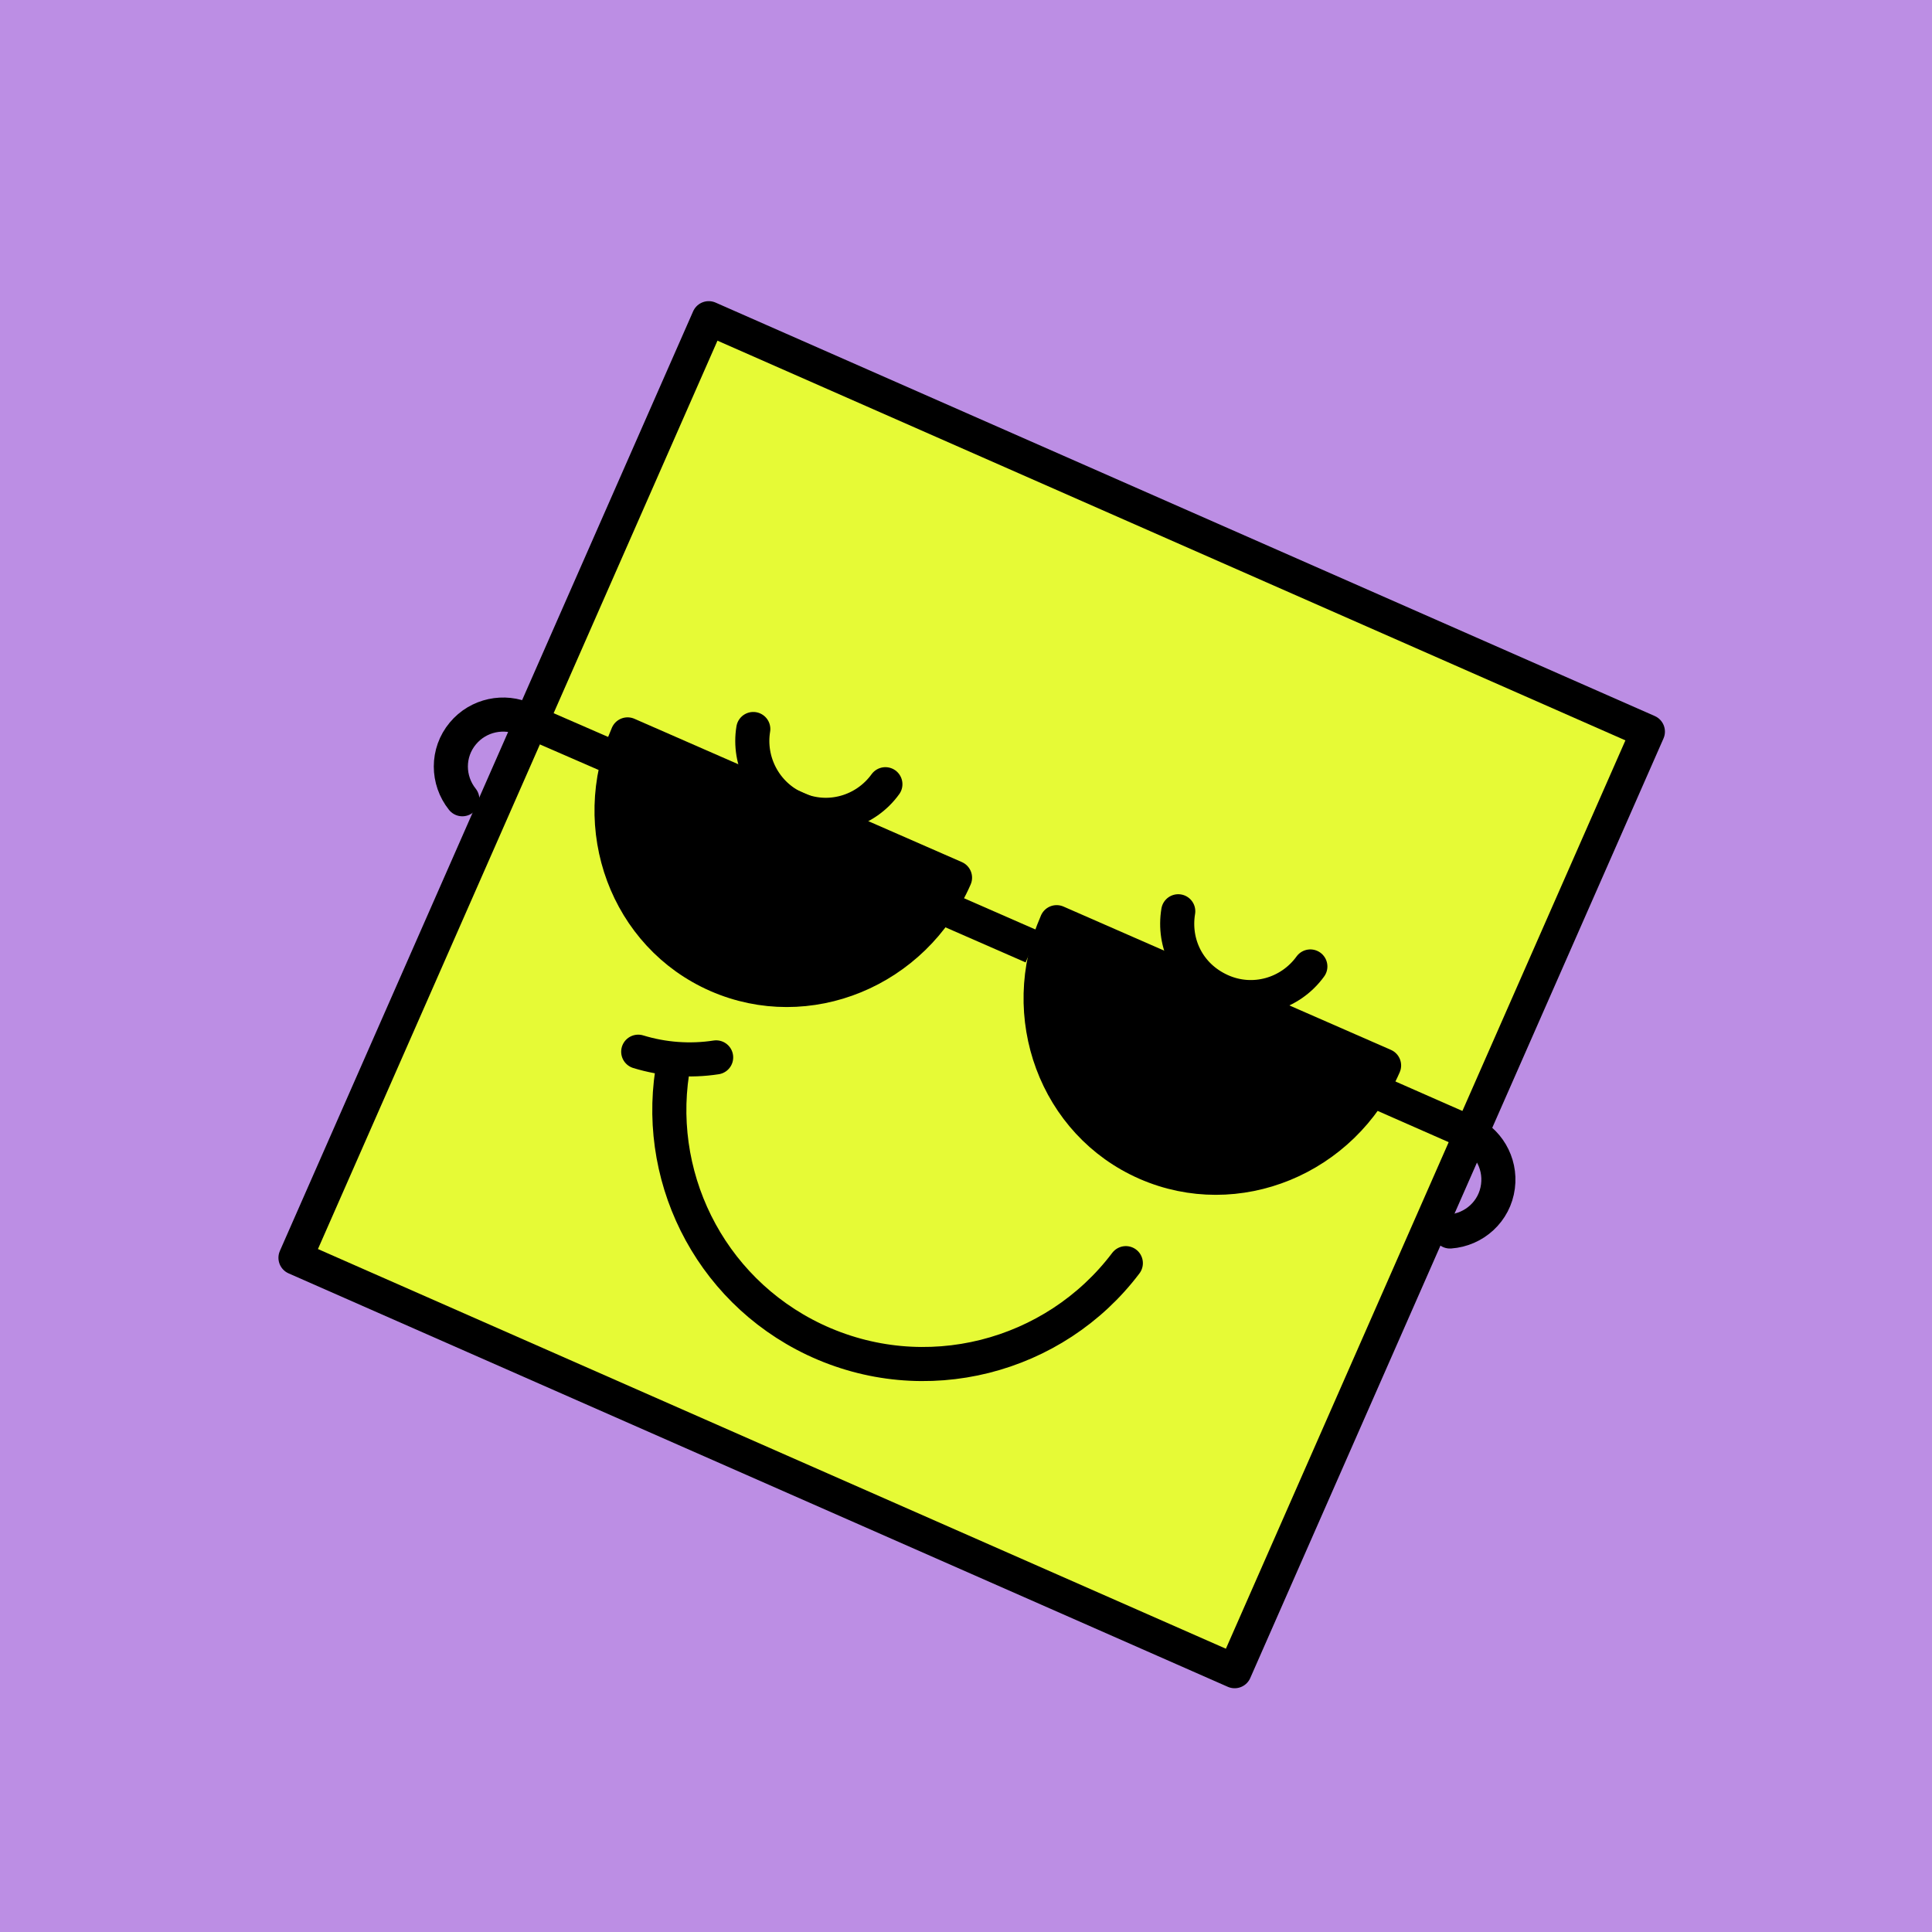
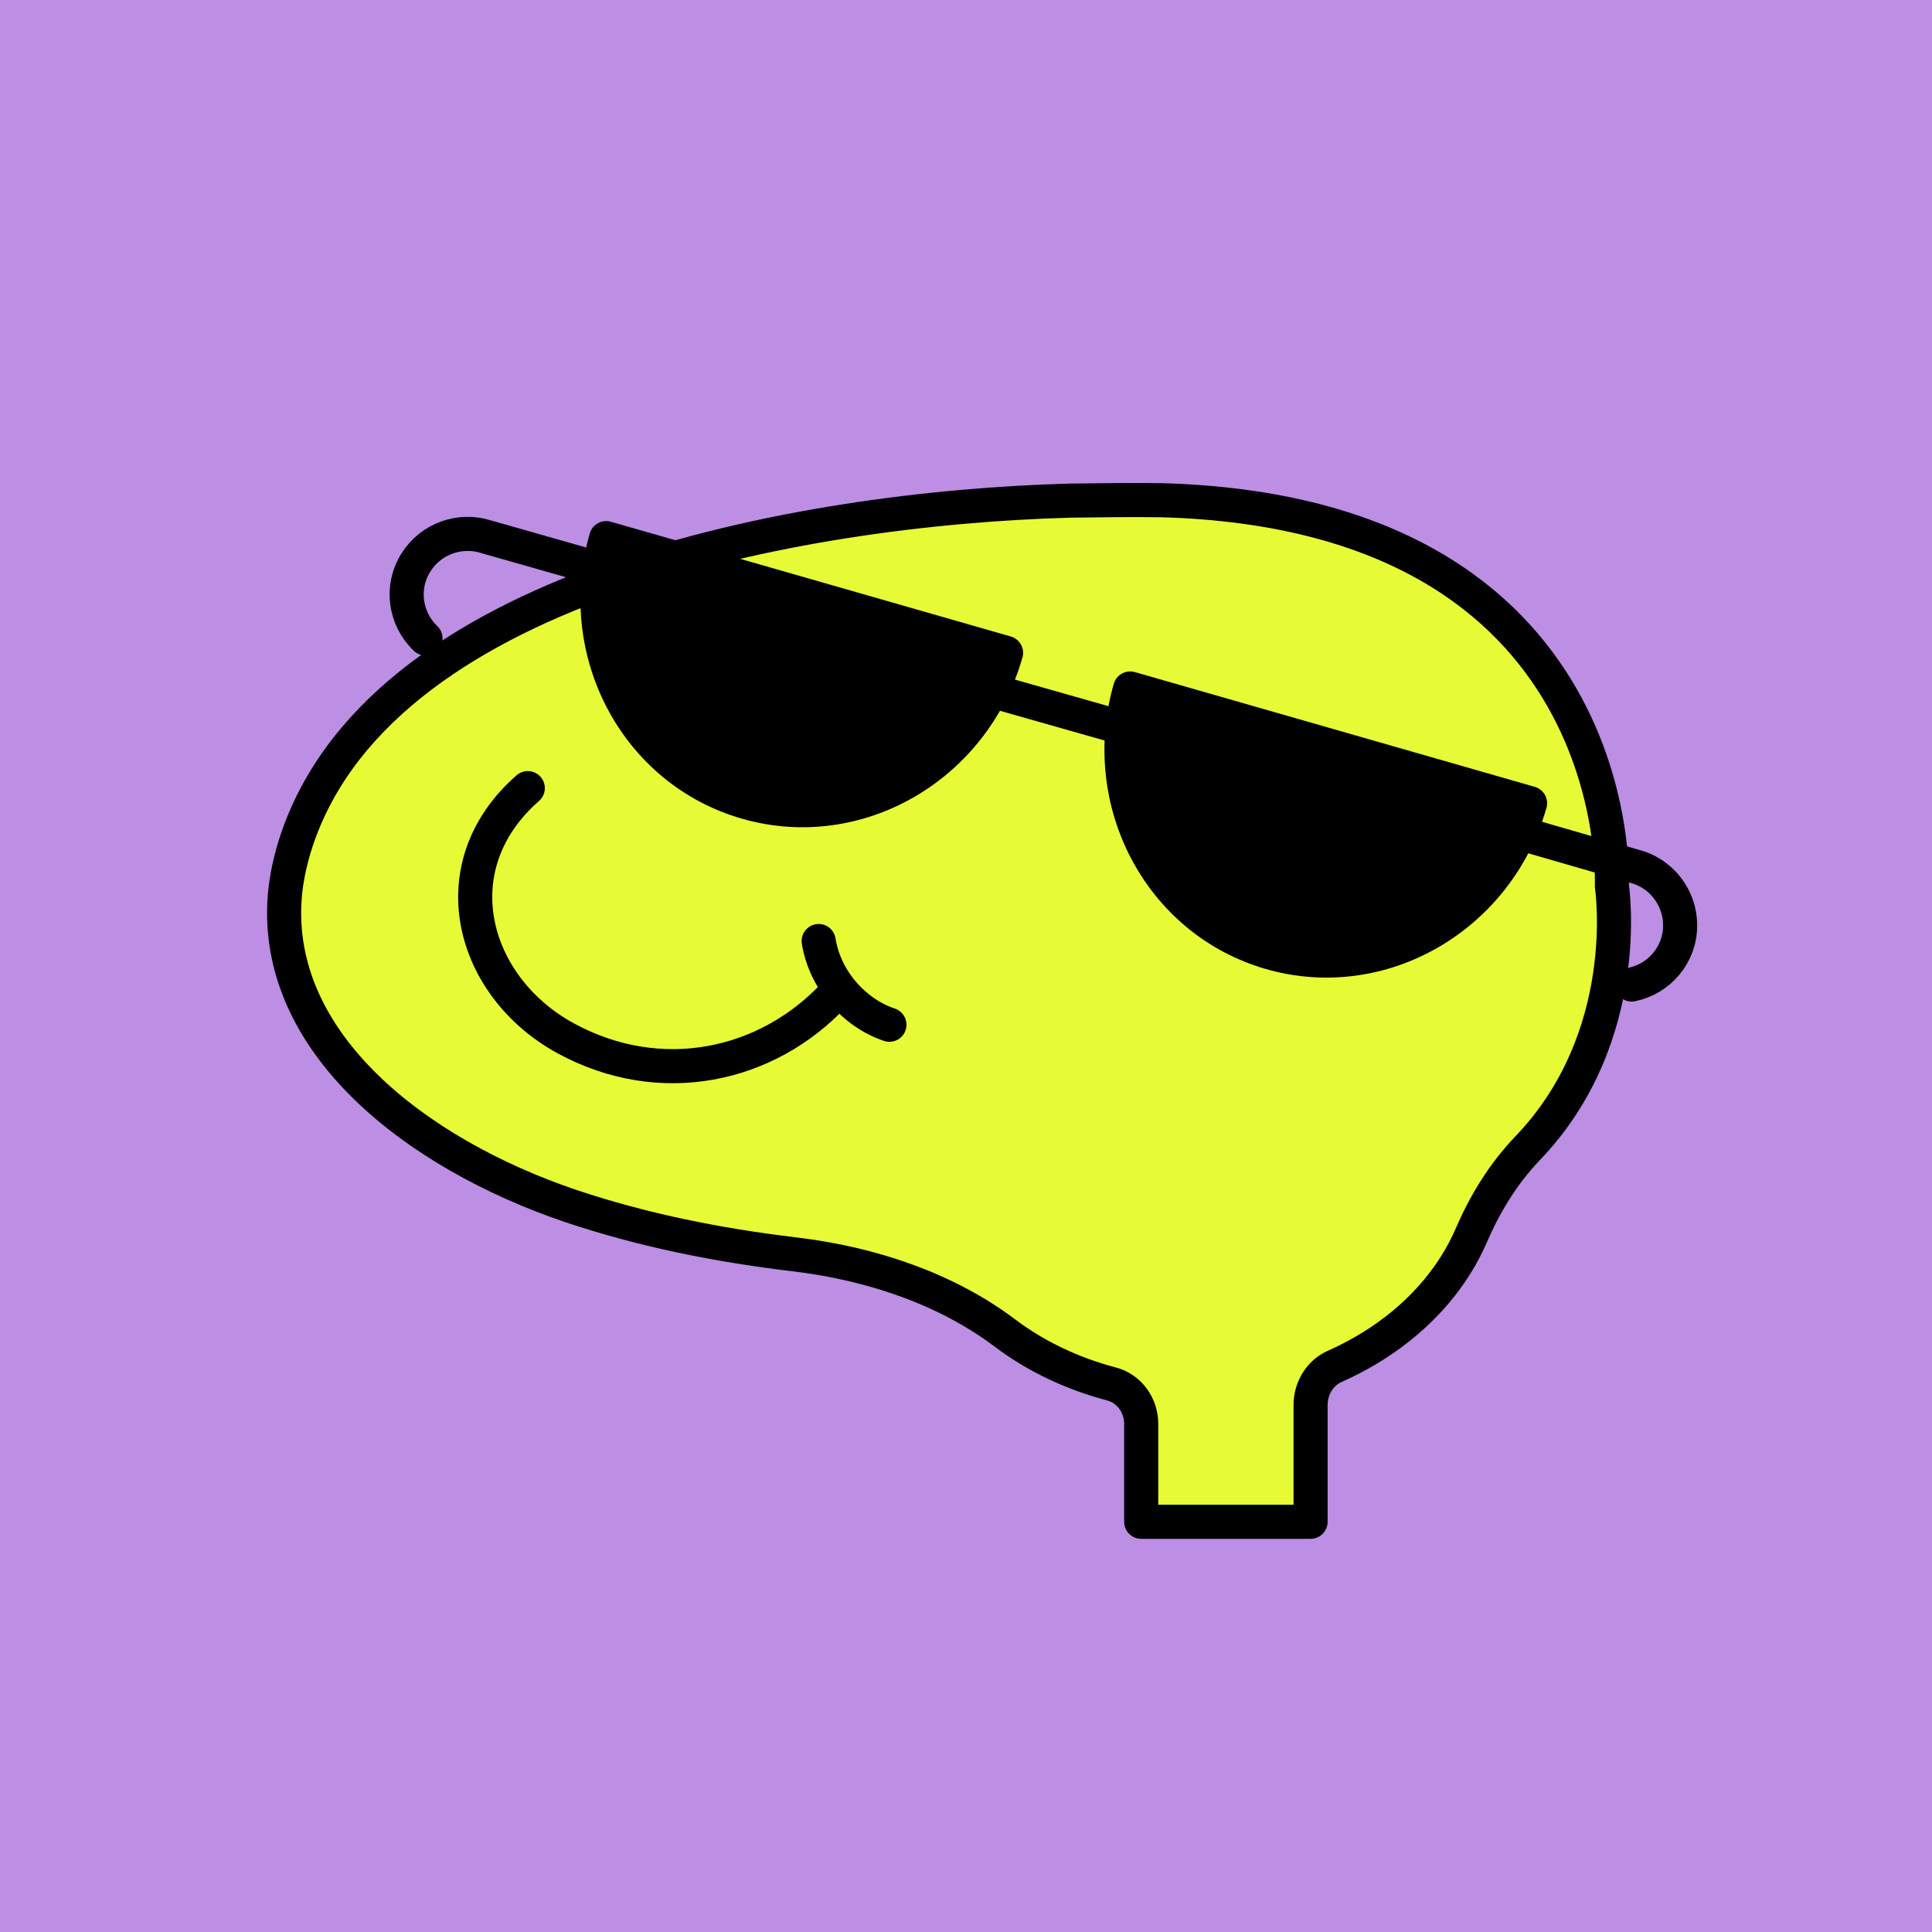
<svg xmlns="http://www.w3.org/2000/svg" width="170" height="170" viewBox="0 0 170 170" fill="none">
  <rect width="170" height="170" fill="#BC8EE4" />
-   <path d="M62.362 27.999L145 64.377L108.638 147.051L26 110.674L62.362 27.999Z" fill="#E6FA36" stroke="black" stroke-width="3" stroke-linecap="round" stroke-linejoin="round" />
-   <path d="M99.064 111.147C92.796 119.449 81.378 122.482 71.637 117.859C62.25 113.385 57.394 103.198 59.307 93.424" fill="#E6FA36" />
-   <path d="M99.064 111.147C92.796 119.449 81.378 122.482 71.637 117.859C62.25 113.385 57.394 103.198 59.307 93.424" stroke="black" stroke-width="3" stroke-linecap="round" stroke-linejoin="round" />
-   <path d="M115.3 85.041C113.535 87.485 110.268 88.456 107.414 87.161C104.559 85.866 103.205 83.01 103.676 80.184" fill="#E6FA36" />
-   <path d="M115.3 85.041C113.535 87.485 110.268 88.456 107.414 87.161C104.559 85.866 103.205 83.01 103.676 80.184" stroke="black" stroke-width="3" stroke-linecap="round" stroke-linejoin="round" />
-   <path d="M77.907 69.004C76.142 71.448 72.875 72.419 70.021 71.124C67.284 69.887 65.812 66.973 66.283 64.147" fill="#E6FA36" />
-   <path d="M77.907 69.004C76.142 71.448 72.875 72.419 70.021 71.124C67.284 69.887 65.812 66.973 66.283 64.147" stroke="black" stroke-width="3" stroke-linecap="round" stroke-linejoin="round" />
-   <path d="M56.158 92.541C58.365 93.218 60.719 93.395 63.015 93.041Z" fill="#E6FA36" />
-   <path d="M56.158 92.541C58.365 93.218 60.719 93.395 63.015 93.041" stroke="black" stroke-width="3" stroke-linecap="round" stroke-linejoin="round" />
-   <path d="M84.034 77.23C80.432 85.461 71.062 89.31 63.106 85.828C55.15 82.346 51.62 72.852 55.222 64.621C62.002 67.588 61.672 67.444 69.628 70.926C77.584 74.407 70.899 71.482 84.034 77.23Z" fill="black" stroke="black" stroke-width="3" stroke-linejoin="round" />
-   <path d="M121.788 93.754C118.186 101.984 108.816 105.834 100.86 102.352C92.904 98.87 89.374 89.375 92.976 81.144C99.755 84.111 99.426 83.967 107.382 87.449C115.338 90.931 108.653 88.005 121.788 93.754Z" fill="black" stroke="black" stroke-width="3" stroke-linejoin="round" />
-   <line x1="82.896" y1="79.831" x2="90.844" y2="83.309" stroke="black" stroke-width="3" />
-   <path d="M127.585 108.36C129.719 108.207 131.524 106.598 131.808 104.392C132.084 102.279 130.874 100.303 128.993 99.532L120.741 95.9" stroke="black" stroke-width="3" stroke-linecap="round" stroke-linejoin="round" />
-   <path d="M40.682 70.327C39.347 68.656 39.303 66.238 40.731 64.532C42.096 62.896 44.369 62.444 46.212 63.303L54.478 66.9" stroke="black" stroke-width="3" stroke-linecap="round" stroke-linejoin="round" />
+   <path d="M141.831 77.962C141.831 77.962 143.406 45.188 102.247 44.015C99.537 43.978 96.827 44.015 94.118 44.052C70.169 44.712 32.928 51.567 25.898 74.589C25.458 76.056 25.165 77.522 25.055 78.915C24.067 91.709 36.48 101.461 50.212 106.117C56.547 108.243 63.138 109.563 69.876 110.369C76.724 111.176 83.352 113.448 88.478 117.334C91.115 119.314 94.301 120.854 97.779 121.77C99.354 122.173 100.416 123.64 100.416 125.289V133.904H115.32V123.64C115.32 122.173 116.125 120.817 117.443 120.23C122.973 117.774 127.294 113.705 129.454 108.719C130.626 106.007 132.201 103.367 134.361 101.094C143.882 91.233 141.831 77.962 141.831 77.962Z" fill="#E6FA36" stroke="black" stroke-width="3" stroke-linejoin="round" />
+   <path d="M46.44 69.348C38.531 76.276 41.497 86.871 49.809 91.38C58.121 95.889 67.496 93.873 73.428 87.494" stroke="black" stroke-width="3" stroke-linecap="round" stroke-linejoin="round" />
+   <path d="M78.262 90.169C75.186 89.143 72.586 86.247 72.037 82.801" stroke="black" stroke-width="3" stroke-linecap="round" stroke-linejoin="round" />
+   <path d="M88.524 57.446C85.64 67.498 75.425 73.387 65.708 70.599C55.991 67.811 50.452 57.402 53.336 47.35C61.616 49.725 61.213 49.61 70.93 52.398C80.647 55.186 72.483 52.843 88.524 57.446Z" fill="black" stroke="black" stroke-width="3" stroke-linejoin="round" />
+   <path d="M134.633 70.677C131.749 80.729 121.534 86.617 111.817 83.829C102.1 81.041 96.561 70.632 99.445 60.58C107.724 62.956 107.322 62.84 117.039 65.628C126.756 68.416 118.591 66.074 134.633 70.677Z" fill="black" stroke="black" stroke-width="3" stroke-linejoin="round" />
+   <line x1="87.542" y1="60.858" x2="100.549" y2="64.553" stroke="black" stroke-width="3" />
+   <path d="M143.578 86.631C146.016 86.125 147.851 83.99 147.838 81.401C147.829 78.921 146.128 76.828 143.839 76.229L133.758 73.314" stroke="black" stroke-width="3" stroke-linecap="round" stroke-linejoin="round" />
+   <path d="M37.442 56.177C35.643 54.455 35.219 51.672 36.603 49.484C37.926 47.386 40.477 46.513 42.736 47.219L52.829 50.092" stroke="black" stroke-width="3" stroke-linecap="round" stroke-linejoin="round" />
</svg>
